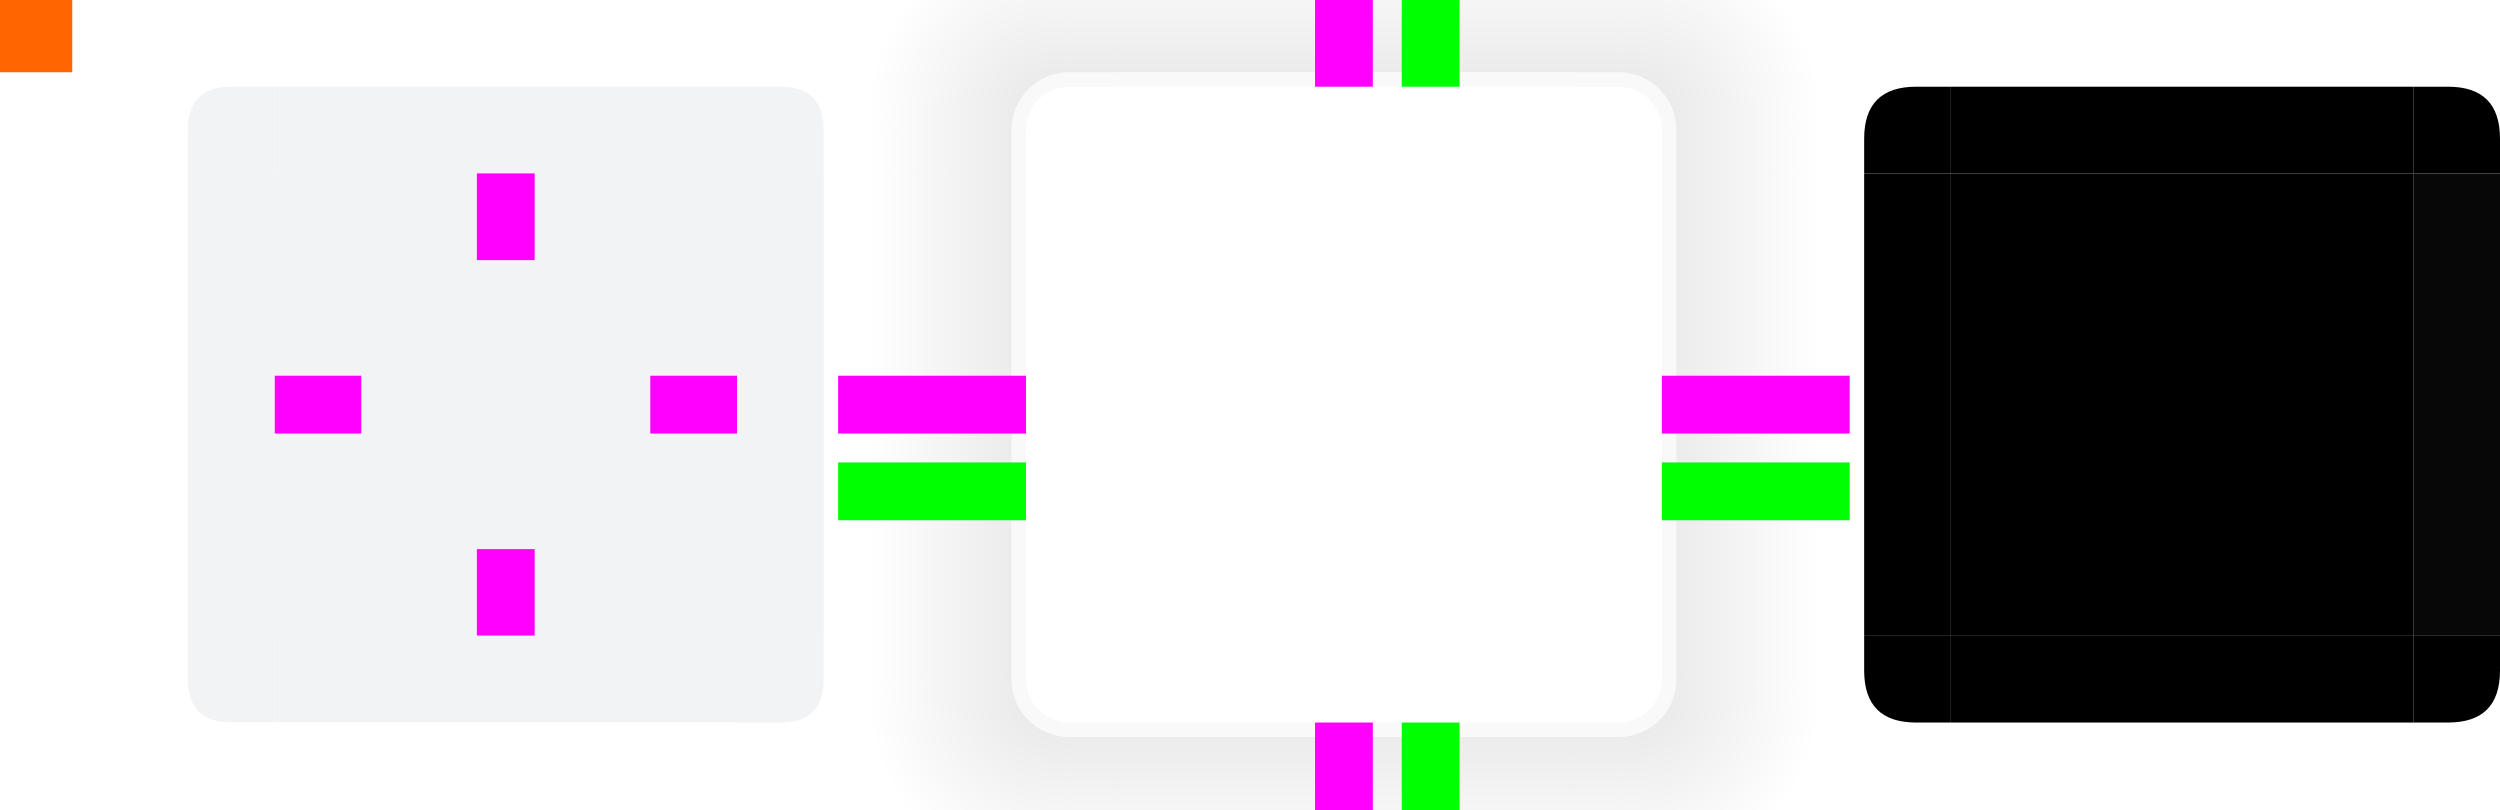
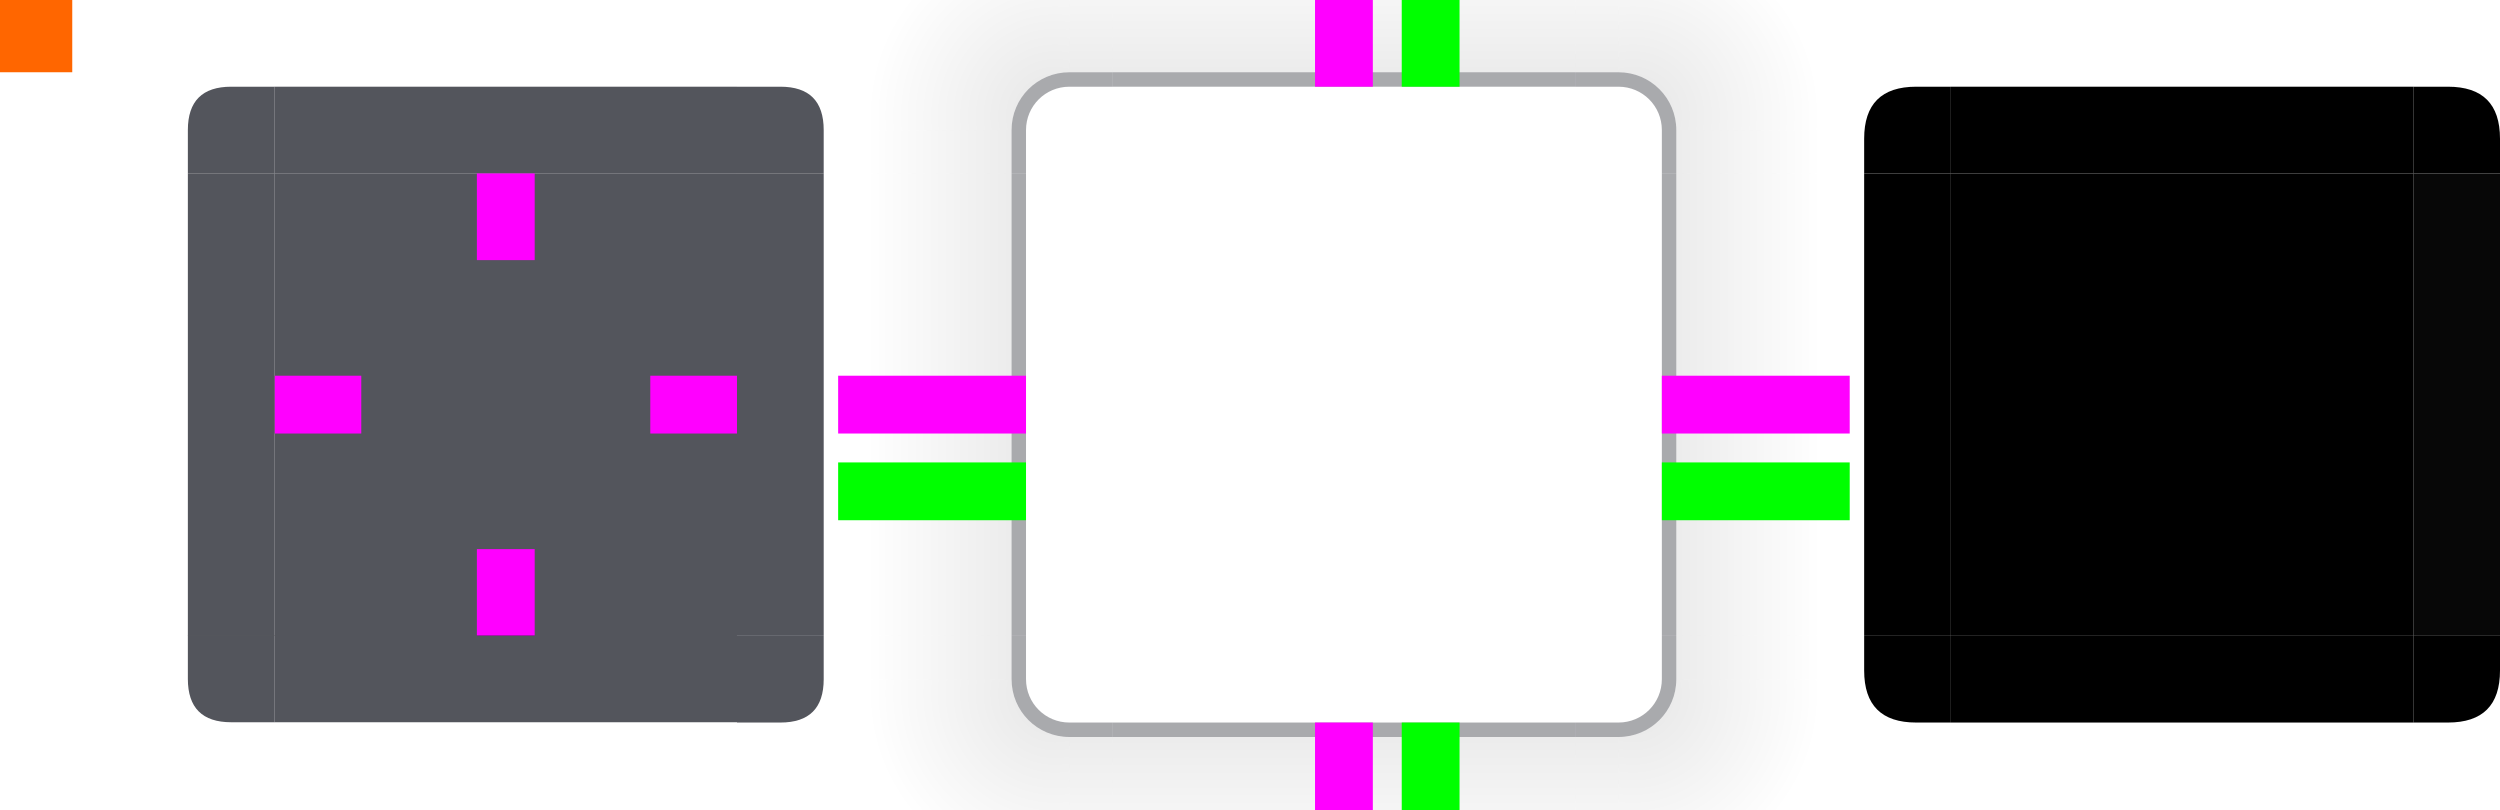
<svg xmlns="http://www.w3.org/2000/svg" xmlns:xlink="http://www.w3.org/1999/xlink" width="173" height="56" viewBox="0 0 173 56" id="svg2" version="1.1">
  <style type="text/css" id="current-color-scheme">
      .ColorScheme-Text {
-         color:#31363b;
-         stop-color:#31363b;
+         color:#e6ebef;
+         stop-color:#e6ebef;
      }
      .ColorScheme-Background {
-         color:#eff0f1;
-         stop-color:#eff0f1;
+         color:#282a33;
+         stop-color:#282a33;
      }
      .ColorScheme-Highlight {
        color:#3daee9;
        stop-color:#3daee9;
      }
      .ColorScheme-ViewText {
-         color:#31363b;
-         stop-color:#31363b;
+         color:#e6ebef;
+         stop-color:#e6ebef;
      }
      .ColorScheme-ViewBackground {
-         color:#fcfcfc;
-         stop-color:#fcfcfc;
+         color:#32343d;
+         stop-color:#32343d;
      }
      .ColorScheme-ViewHover {
        color:#93cee9;
        stop-color:#93cee9;
      }
      .ColorScheme-ViewFocus{
        color:#3daee9;
        stop-color:#3daee9;
      }
      .ColorScheme-ButtonText {
-         color:#31363b;
-         stop-color:#31363b;
+         color:#e6ebef;
+         stop-color:#e6ebef;
      }
      .ColorScheme-ButtonBackground {
-         color:#eff0f1;
-         stop-color:#eff0f1;
+         color:#282a33;
+         stop-color:#282a33;
      }
      .ColorScheme-ButtonHover {
        color:#93cee9;
        stop-color:#93cee9;
      }
      .ColorScheme-ButtonFocus{
        color:#3daee9;
        stop-color:#3daee9;
      }
      </style>
  <defs id="defs4">
    <style type="text/css" id="style22">
      .ColorScheme-Text {
-         color:#31363b;
+         color:#e6ebef;
      }
      .ColorScheme-Background {
-         color:#eff0f1;
+         color:#282a33;
      }
      .ColorScheme-Highlight {
        color:#3daee9;
      }
      .ColorScheme-ViewText {
-         color:#31363b;
+         color:#e6ebef;
      }
      .ColorScheme-ViewBackground {
-         color:#fcfcfc;
+         color:#32343d;
      }
      .ColorScheme-ViewHover {
        color:#93cee9;
      }
      .ColorScheme-ViewFocus{
        color:#3daee9;
      }
      .ColorScheme-ButtonText {
-         color:#31363b;
+         color:#e6ebef;
      }
      .ColorScheme-ButtonBackground {
-         color:#eff0f1;
+         color:#282a33;
      }
      .ColorScheme-ButtonHover {
        color:#93cee9;
      }
      .ColorScheme-ButtonFocus{
        color:#3daee9;
      }
      </style>
    <linearGradient id="linearGradient1637" x1="15" x2="2" y1="12" y2="12" gradientUnits="userSpaceOnUse" xlink:href="#linearGradient4270" />
    <linearGradient id="linearGradient4270">
      <stop stop-color="#000000" stop-opacity=".66" offset="0" id="stop3" />
      <stop stop-color="#000000" stop-opacity="0" offset="1" id="stop5" />
    </linearGradient>
    <radialGradient id="radialGradient1433" cx="22.2" cy="913.97" r="6" gradientTransform="matrix(2.5385e-6,-2.1667,2.1667,2.5385e-6,-1907.3,56.098)" gradientUnits="userSpaceOnUse" xlink:href="#linearGradient4270" />
    <linearGradient id="linearGradient1537" x1="19" x2="19" y1="8" y2="-5" gradientTransform="translate(58)" gradientUnits="userSpaceOnUse" xlink:href="#linearGradient4270" />
    <radialGradient id="radialGradient952" cx="22.2" cy="913.97" r="6" gradientTransform="matrix(2.5385e-6,-2.1667,2.1667,2.5385e-6,-1907.3,56.098)" gradientUnits="userSpaceOnUse" xlink:href="#linearGradient4270" />
    <radialGradient id="radialGradient976" cx="22.2" cy="913.97" r="6" gradientTransform="matrix(2.5385e-6,-2.1667,2.1667,2.5385e-6,-1907.3,56.098)" gradientUnits="userSpaceOnUse" xlink:href="#linearGradient4270" />
    <radialGradient id="radialGradient1000" cx="22.2" cy="913.97" r="6" gradientTransform="matrix(2.5385e-6,-2.1667,2.1667,2.5385e-6,-1907.3,56.098)" gradientUnits="userSpaceOnUse" xlink:href="#linearGradient4270" />
    <radialGradient id="radialGradient1024" cx="22.2" cy="913.97" r="6" gradientTransform="matrix(2.5385e-6,-2.1667,2.1667,2.5385e-6,-1907.3,56.098)" gradientUnits="userSpaceOnUse" xlink:href="#linearGradient4270" />
    <linearGradient id="linearGradient1729" x1="-912.36" x2="-899.36" y1="-35" y2="-35" gradientUnits="userSpaceOnUse" xlink:href="#linearGradient4270" />
    <linearGradient id="linearGradient1637-3" x1="15" x2="2" y1="12" y2="12" gradientUnits="userSpaceOnUse" xlink:href="#linearGradient4270" gradientTransform="translate(58)" />
    <radialGradient id="radialGradient1433-5" cx="22.2" cy="913.97" r="6" gradientTransform="matrix(2.5385e-6,-2.1667,2.1667,2.5385e-6,-1907.3,56.098)" gradientUnits="userSpaceOnUse" xlink:href="#linearGradient4270" />
    <radialGradient id="radialGradient1005" cx="22.2" cy="913.97" r="6" gradientTransform="matrix(2.5385e-6,-2.1667,2.1667,2.5385e-6,-1907.3,56.098)" gradientUnits="userSpaceOnUse" xlink:href="#linearGradient4270" />
    <radialGradient id="radialGradient1029" cx="22.2" cy="913.97" r="6" gradientTransform="matrix(2.5385e-6,-2.1667,2.1667,2.5385e-6,-1907.3,56.098)" gradientUnits="userSpaceOnUse" xlink:href="#linearGradient4270" />
    <radialGradient id="radialGradient1053" cx="22.2" cy="913.97" r="6" gradientTransform="matrix(2.5385e-6,-2.1667,2.1667,2.5385e-6,-1907.3,56.098)" gradientUnits="userSpaceOnUse" xlink:href="#linearGradient4270" />
    <radialGradient id="radialGradient1077" cx="22.2" cy="913.97" r="6" gradientTransform="matrix(2.5385e-6,-2.1667,2.1667,2.5385e-6,-1907.3,56.098)" gradientUnits="userSpaceOnUse" xlink:href="#linearGradient4270" />
  </defs>
  <g id="layer1" transform="translate(0,-904.3622)">
    <use id="shadow-bottom" transform="rotate(180,93,932.3622)" width="100%" height="100%" xlink:href="#shadow-top" x="0" y="0" />
    <use id="shadow-left" transform="rotate(-90,93,932.3622)" width="100%" height="100%" xlink:href="#shadow-top" x="0" y="0" />
    <use id="shadow-right" transform="rotate(90,93,932.3622)" width="100%" height="100%" xlink:href="#shadow-top" x="0" y="0" />
    <rect id="hint-tile-center" y="904.362" width="5" height="5" fill="#ff6600" x="0" />
    <g id="top" transform="translate(0,0.00218)">
      <rect class="ColorScheme-Background" transform="matrix(0,-1,-1,0,0,0)" x="-916.36" y="-51" width="6" height="32" fill="currentColor" id="rect28" style="opacity:0.8" />
    </g>
    <g id="topleft" transform="translate(0,0.00218)">
      <path class="ColorScheme-Background" d="m 16,910.36 c -2,0 -3,1 -3,3 v 3 h 6 v -6 z" fill="currentColor" id="path31" style="opacity:0.8" />
    </g>
    <g id="center" transform="translate(0,0.00218)">
      <rect x="19" y="916.36" width="32" height="32" fill="none" id="rect34" />
      <rect class="ColorScheme-Background" x="19" y="916.36" width="32" height="32" fill="currentColor" id="rect36" style="opacity:0.8" />
    </g>
    <rect id="hint-top-margin" x="33" y="916.362" width="4" height="6" fill="#ff00ff" />
    <rect id="hint-bottom-margin" x="33" y="942.362" width="4" height="6" fill="#ff00ff" />
    <rect id="hint-right-margin" transform="rotate(90)" x="930.362" y="-51" width="4" height="6" fill="#ff00ff" />
    <rect id="hint-left-margin" transform="rotate(90)" x="930.362" y="-25" width="4" height="6" fill="#ff00ff" />
    <g id="shadow-top" transform="translate(58,0.00218)">
      <rect transform="matrix(0,-1,-1,0,0,0)" x="-916.36" y="-51" width="6" height="32" fill="none" id="rect43" />
      <rect transform="matrix(0,-1,-1,0,0,0)" x="-909.36" y="-51" width="12" height="32" fill="url(#linearGradient1729)" id="rect45" style="opacity:0.15;fill:url(#linearGradient1729)" />
      <rect transform="matrix(0,-1,-1,0,0,0)" x="-911.36" y="-51" width="1" height="32" fill="none" id="rect47" />
      <path transform="translate(-58,904.36)" d="m 77,6 h 32 V 5 H 77 Z" id="path49" class="ColorScheme-Background" fill="currentColor" style="opacity:0.4" />
    </g>
    <g id="shadow-topleft" transform="translate(58,0.00218)">
      <path id="path52" style="opacity:0.15;fill:url(#linearGradient1637-3)" d="m 58,9 v 3 H 70 V 9 Z" transform="translate(-58,904.36)" />
      <path id="path54" style="opacity:0.15;fill:url(#radialGradient1433-5)" d="M 58,-7 V 9 H 70 C 70,6.784 71.784,5 74,5 V -7 Z" transform="translate(-58,904.36)" />
      <path id="path56" style="opacity:0.15;fill:url(#linearGradient1537)" d="M 74,-7 V 5 h 3 V -7 Z" transform="translate(-58,904.36)" />
      <rect transform="scale(-1,1)" x="-19" y="910.36" width="6" height="6" ry="1" fill="none" id="rect58" />
      <rect transform="scale(-1,1)" x="-19" y="910.36" width="2" height="6" ry="0" fill="none" id="rect60" />
      <rect transform="scale(-1,1)" x="-18" y="914.36" width="5" height="2" fill="none" id="rect62" />
      <path id="path64" d="M 16 909.36 C 13.784 909.36 12 911.144 12 913.36 L 12 916.36 L 13 916.36 L 13 913.36 C 13 911.698 14.338 910.36 16 910.36 L 19 910.36 L 19 909.36 L 16 909.36 z " class="ColorScheme-Background" fill="currentColor" style="opacity:0.4" />
    </g>
    <g id="shadow-center" transform="translate(58,0.00218)" fill="none">
      <rect x="19" y="916.36" width="32" height="32" id="rect71" />
      <rect x="19" y="916.36" width="32" height="32" id="rect73" />
    </g>
    <rect id="shadow-hint-top-margin" x="91" y="897.362" width="4" height="13" fill="#ff00ff" />
    <rect id="shadow-hint-bottom-margin" x="91" y="954.362" width="4" height="13" fill="#ff00ff" />
    <rect id="shadow-hint-right-margin" transform="rotate(90)" x="930.362" y="-128" width="4" height="13" fill="#ff00ff" />
    <rect id="shadow-hint-left-margin" transform="rotate(90)" x="930.362" y="-71" width="4" height="13" fill="#ff00ff" />
    <g id="mask-top" transform="matrix(1,0,0,1.2,116,-182.0698)">
      <rect transform="matrix(0,-1,-1,0,0,0)" x="-915.36" y="-51" width="5" height="32" id="rect80" />
    </g>
    <g id="mask-topleft" transform="matrix(1.2,0,0,1.2,113.4,-182.0698)">
      <path transform="translate(-116,904.36)" d="m 132,6 c -2,0 -3,1 -3,3 v 2 h 5 V 6 h -1 z" id="path83" />
    </g>
    <g id="mask-topright" transform="translate(116,0.00218)">
      <path d="m 51,910.36 v 6 h 6 v -2.4 c 0,-2.4 -1.2,-3.6 -3.6,-3.6 h -1.2 z" id="path86" />
    </g>
    <g id="mask-bottom" transform="matrix(1,0,0,1.2,116,-190.8698)">
      <rect transform="rotate(90)" x="949.36" y="-51" width="5" height="32" id="rect89" />
    </g>
    <g id="mask-bottomleft" transform="translate(116,0.00218)">
      <path d="m 13,948.36 v 2.4 c 0,2.4 1.2,3.6 3.6,3.6 H 19 v -6 z" id="path92" />
    </g>
    <g id="mask-bottomright" transform="translate(116,0.00218)">
      <path d="m 51,948.36 v 6 h 2.4 c 2.4,0 3.6,-1.2 3.6,-3.6 v -2.4 z" id="path95" />
    </g>
    <g id="mask-left" transform="matrix(1.2,0,0,1,113.4,0.00218)">
      <rect transform="scale(-1,1)" x="-18" y="916.36" width="5" height="32" id="rect98" />
    </g>
    <g id="mask-right" transform="translate(116,0.00218)">
      <rect x="51" y="916.36" width="6" height="32" fill="#000000" opacity="0.97" id="rect101" style="stroke-width:1.095" />
    </g>
    <g id="mask-center" transform="translate(116,0.00218)">
      <rect x="19" y="916.36" width="32" height="32" fill="none" id="rect104" />
      <rect x="19" y="916.36" width="32" height="32" id="rect106" />
    </g>
    <use id="topright" transform="matrix(-1,0,0,1,70,-2e-5)" width="100%" height="100%" xlink:href="#topleft" x="0" y="0" />
    <use id="left" transform="rotate(-90,35,932.3622)" width="100%" height="100%" xlink:href="#top" x="0" y="0" />
    <use id="right" transform="matrix(0,-1,-1,0,967.3622,967.3622)" width="100%" height="100%" xlink:href="#top" x="0" y="0" />
    <use id="bottom" transform="matrix(1,0,0,-1,1.5259e-5,1864.704)" width="100%" height="100%" xlink:href="#top" x="0" y="0" />
    <use id="bottomleft" transform="matrix(1,0,0,-1,0,1864.704)" width="100%" height="100%" xlink:href="#topleft" x="0" y="0" />
    <use id="bottomright" transform="rotate(180,35,932.3622)" width="100%" height="100%" xlink:href="#topleft" x="0" y="0" />
    <use id="shadow-topright" transform="rotate(90,93,932.3622)" width="100%" height="100%" xlink:href="#shadow-topleft" x="0" y="0" />
    <use id="shadow-bottomright" transform="rotate(180,93,932.3622)" width="100%" height="100%" xlink:href="#shadow-topleft" x="0" y="0" />
    <use id="shadow-bottomleft" transform="rotate(-90,93,932.3622)" width="100%" height="100%" xlink:href="#shadow-topleft" x="0" y="0" />
    <rect y="897.362" x="97" height="13" width="4" id="shadow-hint-top-inset" style="fill:#00ff00;fill-opacity:1;stroke:none;stroke-width:1.472" />
    <rect style="fill:#00ff00;fill-opacity:1;stroke:none;stroke-width:1.472" id="shadow-hint-bottom-inset" width="4" height="13" x="97" y="954.362" />
    <rect transform="rotate(90)" style="fill:#00ff00;fill-opacity:1;stroke:none;stroke-width:1.472" id="shadow-hint-right-inset" width="4" height="13" x="936.362" y="-128" />
    <rect transform="rotate(90)" y="-71" x="936.362" height="13" width="4" id="shadow-hint-left-inset" style="fill:#00ff00;fill-opacity:1;stroke:none;stroke-width:1.472" />
    <rect style="fill:#00ff00;fill-opacity:1;stroke:none" id="hint-top-inset" width="4" height="1e-06" x="28" y="909.362" />
    <rect y="959.362" x="28" height="1e-06" width="4" id="hint-bottom-inset" style="fill:#00ff00;fill-opacity:1;stroke:none" />
    <rect y="-58" x="935.362" height="1e-06" width="4" id="hint-right-inset" style="fill:#00ff00;fill-opacity:1;stroke:none" transform="rotate(90)" />
    <rect style="fill:#00ff00;fill-opacity:1;stroke:none" id="hint-left-inset" width="4" height="1e-06" x="935.362" y="-8" transform="rotate(90)" />
  </g>
</svg>
